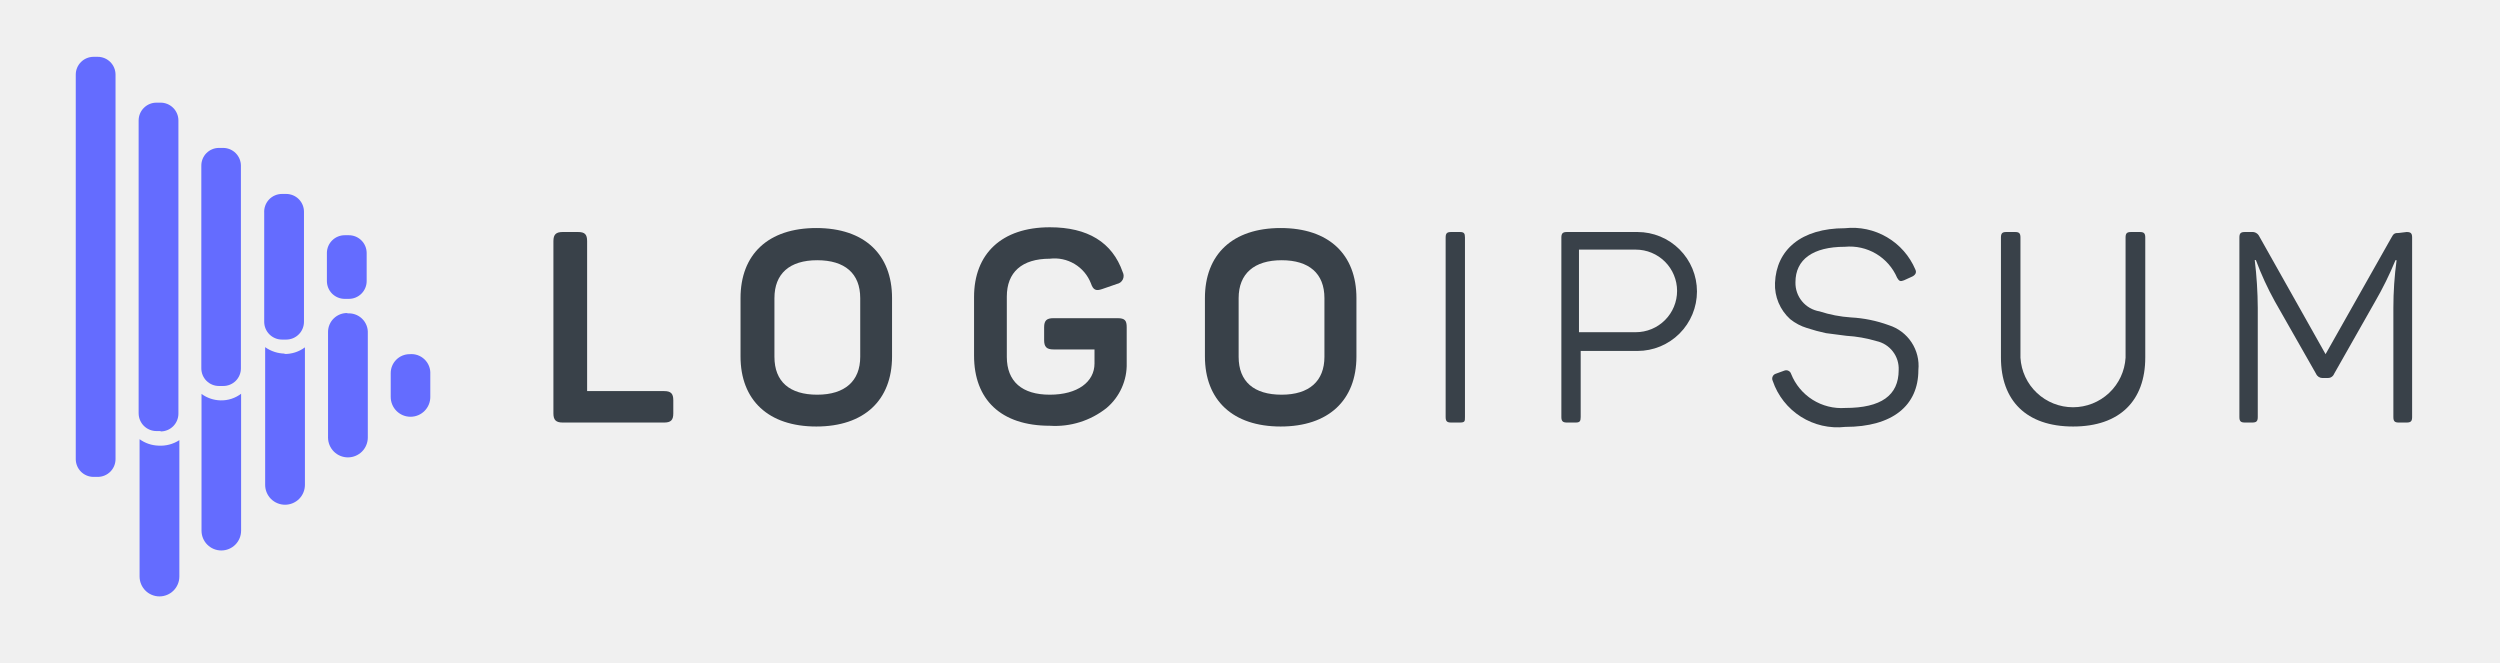
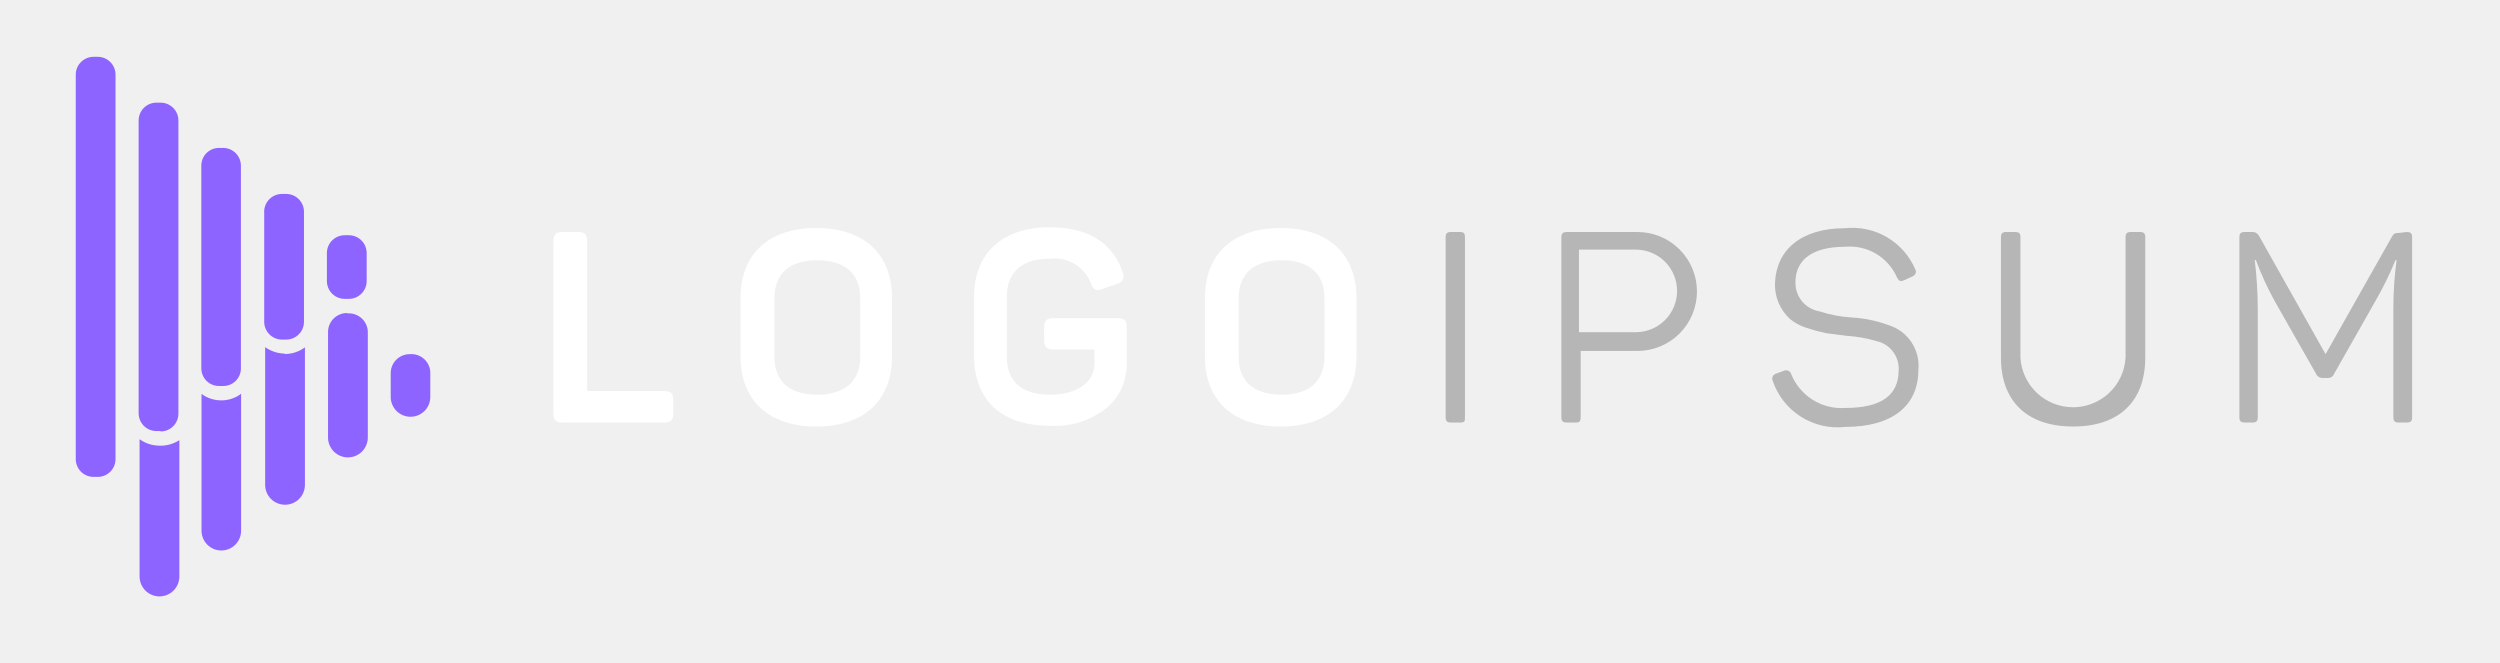
- <svg xmlns="http://www.w3.org/2000/svg" id="logo-2" width="132" height="35" viewBox="0 0 132 35" fill="currentColor" color="#646cff">
-   <path d="M30.52 12.25C30.88 12.25 31 12.38 31 12.73V20.65H35.07C35.42 20.65 35.55 20.78 35.55 21.13V21.83C35.55 22.18 35.42 22.31 35.07 22.31H29.71C29.36 22.31 29.22 22.18 29.22 21.83V12.73C29.22 12.38 29.36 12.25 29.71 12.25H30.52Z" class="ccustom" fill="#394149" />
-   <path d="M39.1 15.74C39.1 13.43 40.56 12.04 43.1 12.04C45.64 12.04 47.1 13.43 47.1 15.74V18.82C47.1 21.13 45.63 22.52 43.1 22.52C40.57 22.52 39.1 21.13 39.1 18.82V15.74ZM45.42 15.74C45.42 14.44 44.61 13.74 43.15 13.74C41.69 13.74 40.89 14.45 40.89 15.74V18.84C40.89 20.15 41.69 20.84 43.15 20.84C44.61 20.84 45.42 20.12 45.42 18.84V15.74Z" class="ccustom" fill="#394149" />
-   <path d="M59.01 16.8C59.4 16.8 59.49 16.93 59.49 17.28V19.18C59.501 19.628 59.411 20.072 59.227 20.48C59.044 20.889 58.772 21.251 58.43 21.54C57.582 22.215 56.512 22.551 55.43 22.48C52.84 22.48 51.43 21.09 51.43 18.78V15.68C51.43 13.4 52.89 12 55.43 12C57.43 12 58.73 12.79 59.28 14.37C59.311 14.429 59.327 14.495 59.328 14.562C59.329 14.629 59.314 14.695 59.285 14.755C59.256 14.815 59.213 14.868 59.16 14.909C59.107 14.949 59.046 14.977 58.98 14.99L58.2 15.26C57.86 15.38 57.72 15.31 57.6 14.96C57.434 14.533 57.131 14.173 56.738 13.938C56.345 13.702 55.885 13.604 55.43 13.66C53.96 13.66 53.16 14.37 53.16 15.66V18.84C53.16 20.15 53.97 20.84 55.43 20.84C56.89 20.84 57.79 20.17 57.79 19.19V18.45H55.62C55.26 18.45 55.13 18.31 55.13 17.96V17.28C55.13 16.93 55.26 16.8 55.62 16.8H59.01Z" class="ccustom" fill="#394149" />
-   <path d="M63.62 15.74C63.62 13.43 65.08 12.04 67.62 12.04C70.16 12.04 71.62 13.43 71.62 15.74V18.82C71.62 21.13 70.15 22.52 67.62 22.52C65.09 22.52 63.62 21.13 63.62 18.82V15.74ZM69.93 15.74C69.93 14.44 69.12 13.74 67.67 13.74C66.22 13.74 65.4 14.45 65.4 15.74V18.84C65.4 20.15 66.21 20.84 67.67 20.84C69.13 20.84 69.93 20.12 69.93 18.84V15.74Z" class="ccustom" fill="#394149" />
-   <path d="M76.33 12.54C76.33 12.32 76.4 12.25 76.62 12.25H77.08C77.3 12.25 77.35 12.32 77.35 12.54V22.02C77.35 22.24 77.35 22.31 77.08 22.31H76.62C76.4 22.31 76.33 22.24 76.33 22.02V12.54Z" class="ccustom" fill="#394149" />
-   <path d="M86.46 12.25C87.293 12.25 88.091 12.581 88.68 13.17C89.269 13.758 89.6 14.557 89.6 15.39C89.6 16.223 89.269 17.021 88.68 17.61C88.091 18.199 87.293 18.53 86.46 18.53H83.46V22.02C83.46 22.24 83.41 22.31 83.2 22.31H82.73C82.52 22.31 82.44 22.24 82.44 22.02V12.54C82.44 12.32 82.52 12.25 82.73 12.25H86.46ZM86.37 17.54C86.656 17.54 86.94 17.484 87.204 17.374C87.469 17.265 87.709 17.104 87.912 16.901C88.114 16.699 88.275 16.459 88.384 16.194C88.494 15.93 88.55 15.646 88.55 15.36C88.55 15.074 88.494 14.79 88.384 14.526C88.275 14.261 88.114 14.021 87.912 13.819C87.709 13.616 87.469 13.456 87.204 13.346C86.94 13.236 86.656 13.18 86.37 13.18H83.37V17.54H86.37Z" class="ccustom" fill="#394149" />
-   <path d="M97.41 12.05C98.182 11.965 98.961 12.131 99.631 12.524C100.301 12.916 100.827 13.515 101.13 14.23C101.21 14.39 101.13 14.52 100.97 14.6L100.53 14.8C100.35 14.87 100.28 14.86 100.17 14.67C99.943 14.139 99.554 13.694 99.058 13.399C98.562 13.105 97.984 12.975 97.41 13.03C95.72 13.03 94.8 13.7 94.8 14.9C94.79 15.267 94.913 15.625 95.147 15.908C95.38 16.191 95.708 16.38 96.07 16.44C96.608 16.615 97.165 16.723 97.73 16.76C98.413 16.796 99.087 16.935 99.73 17.17C100.223 17.326 100.647 17.646 100.931 18.078C101.215 18.51 101.342 19.026 101.29 19.54C101.29 21.41 99.93 22.54 97.43 22.54C96.61 22.634 95.783 22.444 95.086 22.002C94.389 21.559 93.864 20.892 93.6 20.11C93.582 20.074 93.573 20.035 93.572 19.995C93.571 19.956 93.579 19.916 93.596 19.88C93.612 19.844 93.636 19.811 93.666 19.785C93.696 19.759 93.732 19.741 93.77 19.73L94.21 19.57C94.245 19.556 94.282 19.549 94.319 19.55C94.357 19.551 94.394 19.56 94.427 19.576C94.461 19.592 94.491 19.615 94.516 19.643C94.54 19.671 94.559 19.704 94.57 19.74C94.794 20.305 95.192 20.784 95.706 21.108C96.22 21.431 96.824 21.583 97.43 21.54C99.32 21.54 100.25 20.88 100.25 19.54C100.268 19.188 100.16 18.841 99.945 18.561C99.731 18.28 99.424 18.085 99.08 18.01C98.563 17.856 98.029 17.762 97.49 17.73L96.41 17.59C96.072 17.518 95.738 17.428 95.41 17.32C95.086 17.222 94.784 17.062 94.52 16.85C94.255 16.61 94.046 16.314 93.907 15.984C93.769 15.654 93.705 15.298 93.72 14.94C93.79 13.19 95.1 12.05 97.41 12.05Z" class="ccustom" fill="#394149" />
-   <path d="M106.68 18.89C106.722 19.597 107.033 20.262 107.549 20.747C108.065 21.233 108.747 21.503 109.455 21.503C110.163 21.503 110.845 21.233 111.361 20.747C111.877 20.262 112.187 19.597 112.23 18.89V12.54C112.23 12.32 112.3 12.25 112.52 12.25H112.98C113.2 12.25 113.27 12.32 113.27 12.54V18.88C113.27 21.15 111.93 22.52 109.46 22.52C106.99 22.52 105.65 21.15 105.65 18.88V12.54C105.65 12.32 105.72 12.25 105.93 12.25H106.4C106.61 12.25 106.68 12.32 106.68 12.54V18.89Z" class="ccustom" fill="#394149" />
-   <path d="M127.07 12.25C127.29 12.25 127.36 12.32 127.36 12.54V22.02C127.36 22.24 127.29 22.31 127.07 22.31H126.65C126.44 22.31 126.37 22.24 126.37 22.02V16.25C126.37 15.411 126.427 14.572 126.54 13.74H126.48C126.168 14.501 125.803 15.239 125.39 15.95L123.24 19.74C123.214 19.806 123.168 19.862 123.109 19.901C123.05 19.941 122.981 19.961 122.91 19.96H122.63C122.558 19.96 122.488 19.94 122.427 19.901C122.367 19.862 122.319 19.806 122.29 19.74L120.11 15.91C119.723 15.209 119.389 14.481 119.11 13.73H119.05C119.152 14.569 119.206 15.414 119.21 16.26V22.02C119.21 22.24 119.14 22.31 118.92 22.31H118.53C118.31 22.31 118.24 22.24 118.24 22.02V12.54C118.24 12.32 118.31 12.25 118.53 12.25H118.89C118.972 12.242 119.055 12.26 119.126 12.302C119.198 12.343 119.255 12.405 119.29 12.48L122.79 18.7L126.27 12.54C126.38 12.33 126.44 12.3 126.66 12.3L127.07 12.25Z" class="ccustom" fill="#394149" />
-   <path d="M12.73 20.79V28.02C12.73 28.297 12.62 28.563 12.424 28.759C12.228 28.955 11.962 29.065 11.685 29.065C11.408 29.065 11.142 28.955 10.946 28.759C10.75 28.563 10.64 28.297 10.64 28.02V20.8C10.931 21.012 11.28 21.131 11.64 21.14C12.033 21.151 12.417 21.028 12.73 20.79V20.79ZM21.63 18.7C21.365 18.7 21.11 18.805 20.923 18.993C20.735 19.18 20.63 19.435 20.63 19.7V20.96C20.63 21.237 20.74 21.503 20.936 21.699C21.132 21.895 21.398 22.005 21.675 22.005C21.952 22.005 22.218 21.895 22.414 21.699C22.61 21.503 22.72 21.237 22.72 20.96V19.75C22.728 19.607 22.705 19.463 22.652 19.33C22.599 19.196 22.519 19.075 22.415 18.976C22.312 18.876 22.188 18.8 22.053 18.752C21.917 18.705 21.773 18.687 21.63 18.7V18.7ZM8.37 23.53C8.01 23.519 7.662 23.401 7.37 23.19V30.44C7.37 30.718 7.481 30.986 7.678 31.183C7.874 31.379 8.142 31.49 8.42 31.49C8.698 31.49 8.966 31.379 9.162 31.183C9.359 30.986 9.47 30.718 9.47 30.44V23.24C9.143 23.451 8.758 23.553 8.37 23.53V23.53ZM18.37 16.53C18.235 16.523 18.099 16.544 17.972 16.591C17.845 16.639 17.729 16.711 17.63 16.805C17.532 16.898 17.454 17.011 17.401 17.135C17.347 17.26 17.32 17.394 17.32 17.53V23.1C17.32 23.378 17.431 23.646 17.628 23.843C17.825 24.039 18.091 24.15 18.37 24.15C18.648 24.15 18.916 24.039 19.113 23.843C19.309 23.646 19.42 23.378 19.42 23.1V17.6C19.428 17.456 19.405 17.311 19.351 17.177C19.298 17.043 19.217 16.921 19.112 16.822C19.007 16.722 18.883 16.646 18.746 16.599C18.609 16.552 18.464 16.535 18.32 16.55L18.37 16.53ZM15.05 18.67C14.673 18.667 14.307 18.549 14 18.33V25.6C14 25.878 14.111 26.146 14.307 26.343C14.505 26.539 14.771 26.65 15.05 26.65C15.329 26.65 15.595 26.539 15.793 26.343C15.989 26.146 16.1 25.878 16.1 25.6V18.34C15.783 18.576 15.396 18.7 15 18.69L15.05 18.67ZM6.1 24.24V3.93C6.097 3.682 5.997 3.446 5.821 3.272C5.645 3.098 5.408 3 5.16 3H4.94C4.692 3 4.455 3.098 4.279 3.272C4.103 3.446 4.003 3.682 4 3.93V24.24C4 24.489 4.099 24.728 4.275 24.905C4.452 25.081 4.691 25.18 4.94 25.18H5.16C5.409 25.18 5.648 25.081 5.825 24.905C6.001 24.728 6.1 24.489 6.1 24.24V24.24ZM8.48 22.76H8.26C8.011 22.76 7.772 22.661 7.595 22.485C7.419 22.308 7.32 22.069 7.32 21.82V6.35C7.323 6.102 7.423 5.866 7.599 5.692C7.775 5.518 8.012 5.42 8.26 5.42H8.48C8.728 5.42 8.965 5.518 9.141 5.692C9.317 5.866 9.417 6.102 9.42 6.35V21.84C9.42 22.089 9.321 22.328 9.145 22.505C8.968 22.681 8.729 22.78 8.48 22.78V22.76ZM11.79 20.38H11.56C11.313 20.38 11.077 20.282 10.902 20.108C10.728 19.933 10.63 19.697 10.63 19.45V8.75C10.629 8.627 10.652 8.505 10.698 8.391C10.744 8.277 10.812 8.173 10.899 8.086C10.985 7.998 11.088 7.929 11.202 7.882C11.315 7.834 11.437 7.81 11.56 7.81H11.79C12.038 7.813 12.274 7.913 12.448 8.089C12.622 8.265 12.72 8.502 12.72 8.75V19.45C12.72 19.697 12.622 19.933 12.448 20.108C12.273 20.282 12.037 20.38 11.79 20.38V20.38ZM15.1 17.93H14.89C14.642 17.93 14.405 17.832 14.229 17.658C14.053 17.484 13.953 17.248 13.95 17V11.24C13.942 11.112 13.96 10.983 14.004 10.862C14.047 10.741 14.115 10.63 14.203 10.536C14.291 10.442 14.398 10.368 14.516 10.317C14.634 10.266 14.761 10.24 14.89 10.24H15.11C15.359 10.24 15.598 10.339 15.775 10.515C15.951 10.692 16.05 10.931 16.05 11.18V16.98C16.051 17.104 16.028 17.228 15.981 17.343C15.935 17.458 15.866 17.563 15.778 17.651C15.691 17.739 15.587 17.81 15.472 17.858C15.357 17.905 15.234 17.93 15.11 17.93H15.1ZM18.42 15.78H18.2C17.951 15.78 17.712 15.681 17.535 15.505C17.359 15.328 17.26 15.089 17.26 14.84V13.35C17.263 13.102 17.363 12.866 17.539 12.692C17.715 12.518 17.952 12.42 18.2 12.42H18.42C18.668 12.42 18.905 12.518 19.081 12.692C19.257 12.866 19.357 13.102 19.36 13.35V14.84C19.36 15.088 19.262 15.325 19.088 15.501C18.914 15.677 18.678 15.777 18.43 15.78H18.42Z" class="ccustom" fill="#646cff" />
+ <svg xmlns="http://www.w3.org/2000/svg" id="logo-2" width="132" height="35" viewBox="0 0 132 35" fill="currentColor" color="#8d64ff">
+   <path d="M30.52 12.25C30.88 12.25 31 12.38 31 12.73V20.65H35.07C35.42 20.65 35.55 20.78 35.55 21.13V21.83C35.55 22.18 35.42 22.31 35.07 22.31H29.71C29.36 22.31 29.22 22.18 29.22 21.83V12.73C29.22 12.38 29.36 12.25 29.71 12.25H30.52Z" class="ccustom" fill="#ffffff" />
+   <path d="M39.1 15.74C39.1 13.43 40.56 12.04 43.1 12.04C45.64 12.04 47.1 13.43 47.1 15.74V18.82C47.1 21.13 45.63 22.52 43.1 22.52C40.57 22.52 39.1 21.13 39.1 18.82V15.74ZM45.42 15.74C45.42 14.44 44.61 13.74 43.15 13.74C41.69 13.74 40.89 14.45 40.89 15.74V18.84C40.89 20.15 41.69 20.84 43.15 20.84C44.61 20.84 45.42 20.12 45.42 18.84V15.74Z" class="ccustom" fill="#ffffff" />
+   <path d="M59.01 16.8C59.4 16.8 59.49 16.93 59.49 17.28V19.18C59.501 19.628 59.411 20.072 59.227 20.48C59.044 20.889 58.772 21.251 58.43 21.54C57.582 22.215 56.512 22.551 55.43 22.48C52.84 22.48 51.43 21.09 51.43 18.78V15.68C51.43 13.4 52.89 12 55.43 12C57.43 12 58.73 12.79 59.28 14.37C59.311 14.429 59.327 14.495 59.328 14.562C59.329 14.629 59.314 14.695 59.285 14.755C59.256 14.815 59.213 14.868 59.16 14.909C59.107 14.949 59.046 14.977 58.98 14.99L58.2 15.26C57.86 15.38 57.72 15.31 57.6 14.96C57.434 14.533 57.131 14.173 56.738 13.938C56.345 13.702 55.885 13.604 55.43 13.66C53.96 13.66 53.16 14.37 53.16 15.66V18.84C53.16 20.15 53.97 20.84 55.43 20.84C56.89 20.84 57.79 20.17 57.79 19.19V18.45H55.62C55.26 18.45 55.13 18.31 55.13 17.96V17.28C55.13 16.93 55.26 16.8 55.62 16.8H59.01Z" class="ccustom" fill="#ffffff" />
+   <path d="M63.62 15.74C63.62 13.43 65.08 12.04 67.62 12.04C70.16 12.04 71.62 13.43 71.62 15.74V18.82C71.62 21.13 70.15 22.52 67.62 22.52C65.09 22.52 63.62 21.13 63.62 18.82V15.74ZM69.93 15.74C69.93 14.44 69.12 13.74 67.67 13.74C66.22 13.74 65.4 14.45 65.4 15.74V18.84C65.4 20.15 66.21 20.84 67.67 20.84C69.13 20.84 69.93 20.12 69.93 18.84V15.74Z" class="ccustom" fill="#ffffff" />
+   <path d="M76.33 12.54C76.33 12.32 76.4 12.25 76.62 12.25H77.08C77.3 12.25 77.35 12.32 77.35 12.54V22.02C77.35 22.24 77.35 22.31 77.08 22.31H76.62C76.4 22.31 76.33 22.24 76.33 22.02V12.54Z" class="ccustom" fill="#b6b6b6" />
+   <path d="M86.46 12.25C87.293 12.25 88.091 12.581 88.68 13.17C89.269 13.758 89.6 14.557 89.6 15.39C89.6 16.223 89.269 17.021 88.68 17.61C88.091 18.199 87.293 18.53 86.46 18.53H83.46V22.02C83.46 22.24 83.41 22.31 83.2 22.31H82.73C82.52 22.31 82.44 22.24 82.44 22.02V12.54C82.44 12.32 82.52 12.25 82.73 12.25H86.46ZM86.37 17.54C86.656 17.54 86.94 17.484 87.204 17.374C87.469 17.265 87.709 17.104 87.912 16.901C88.114 16.699 88.275 16.459 88.384 16.194C88.494 15.93 88.55 15.646 88.55 15.36C88.55 15.074 88.494 14.79 88.384 14.526C88.275 14.261 88.114 14.021 87.912 13.819C87.709 13.616 87.469 13.456 87.204 13.346C86.94 13.236 86.656 13.18 86.37 13.18H83.37V17.54H86.37Z" class="ccustom" fill="#b6b6b6" />
+   <path d="M97.41 12.05C98.182 11.965 98.961 12.131 99.631 12.524C100.301 12.916 100.827 13.515 101.13 14.23C101.21 14.39 101.13 14.52 100.97 14.6L100.53 14.8C100.35 14.87 100.28 14.86 100.17 14.67C99.943 14.139 99.554 13.694 99.058 13.399C98.562 13.105 97.984 12.975 97.41 13.03C95.72 13.03 94.8 13.7 94.8 14.9C94.79 15.267 94.913 15.625 95.147 15.908C95.38 16.191 95.708 16.38 96.07 16.44C96.608 16.615 97.165 16.723 97.73 16.76C98.413 16.796 99.087 16.935 99.73 17.17C100.223 17.326 100.647 17.646 100.931 18.078C101.215 18.51 101.342 19.026 101.29 19.54C101.29 21.41 99.93 22.54 97.43 22.54C96.61 22.634 95.783 22.444 95.086 22.002C94.389 21.559 93.864 20.892 93.6 20.11C93.582 20.074 93.573 20.035 93.572 19.995C93.571 19.956 93.579 19.916 93.596 19.88C93.612 19.844 93.636 19.811 93.666 19.785C93.696 19.759 93.732 19.741 93.77 19.73L94.21 19.57C94.245 19.556 94.282 19.549 94.319 19.55C94.357 19.551 94.394 19.56 94.427 19.576C94.461 19.592 94.491 19.615 94.516 19.643C94.54 19.671 94.559 19.704 94.57 19.74C94.794 20.305 95.192 20.784 95.706 21.108C96.22 21.431 96.824 21.583 97.43 21.54C99.32 21.54 100.25 20.88 100.25 19.54C100.268 19.188 100.16 18.841 99.945 18.561C99.731 18.28 99.424 18.085 99.08 18.01C98.563 17.856 98.029 17.762 97.49 17.73L96.41 17.59C96.072 17.518 95.738 17.428 95.41 17.32C95.086 17.222 94.784 17.062 94.52 16.85C94.255 16.61 94.046 16.314 93.907 15.984C93.769 15.654 93.705 15.298 93.72 14.94C93.79 13.19 95.1 12.05 97.41 12.05Z" class="ccustom" fill="#b6b6b6" />
+   <path d="M106.68 18.89C106.722 19.597 107.033 20.262 107.549 20.747C108.065 21.233 108.747 21.503 109.455 21.503C110.163 21.503 110.845 21.233 111.361 20.747C111.877 20.262 112.187 19.597 112.23 18.89V12.54C112.23 12.32 112.3 12.25 112.52 12.25H112.98C113.2 12.25 113.27 12.32 113.27 12.54V18.88C113.27 21.15 111.93 22.52 109.46 22.52C106.99 22.52 105.65 21.15 105.65 18.88V12.54C105.65 12.32 105.72 12.25 105.93 12.25H106.4C106.61 12.25 106.68 12.32 106.68 12.54V18.89Z" class="ccustom" fill="#b6b6b6" />
+   <path d="M127.07 12.25C127.29 12.25 127.36 12.32 127.36 12.54V22.02C127.36 22.24 127.29 22.31 127.07 22.31H126.65C126.44 22.31 126.37 22.24 126.37 22.02V16.25C126.37 15.411 126.427 14.572 126.54 13.74H126.48C126.168 14.501 125.803 15.239 125.39 15.95L123.24 19.74C123.214 19.806 123.168 19.862 123.109 19.901C123.05 19.941 122.981 19.961 122.91 19.96H122.63C122.558 19.96 122.488 19.94 122.427 19.901C122.367 19.862 122.319 19.806 122.29 19.74L120.11 15.91C119.723 15.209 119.389 14.481 119.11 13.73H119.05C119.152 14.569 119.206 15.414 119.21 16.26V22.02C119.21 22.24 119.14 22.31 118.92 22.31H118.53C118.31 22.31 118.24 22.24 118.24 22.02V12.54C118.24 12.32 118.31 12.25 118.53 12.25H118.89C118.972 12.242 119.055 12.26 119.126 12.302C119.198 12.343 119.255 12.405 119.29 12.48L122.79 18.7L126.27 12.54C126.38 12.33 126.44 12.3 126.66 12.3L127.07 12.25Z" class="ccustom" fill="#b6b6b6" />
+   <path d="M12.73 20.79V28.02C12.73 28.297 12.62 28.563 12.424 28.759C12.228 28.955 11.962 29.065 11.685 29.065C11.408 29.065 11.142 28.955 10.946 28.759C10.75 28.563 10.64 28.297 10.64 28.02V20.8C10.931 21.012 11.28 21.131 11.64 21.14C12.033 21.151 12.417 21.028 12.73 20.79V20.79ZM21.63 18.7C21.365 18.7 21.11 18.805 20.923 18.993C20.735 19.18 20.63 19.435 20.63 19.7V20.96C20.63 21.237 20.74 21.503 20.936 21.699C21.132 21.895 21.398 22.005 21.675 22.005C21.952 22.005 22.218 21.895 22.414 21.699C22.61 21.503 22.72 21.237 22.72 20.96V19.75C22.728 19.607 22.705 19.463 22.652 19.33C22.599 19.196 22.519 19.075 22.415 18.976C22.312 18.876 22.188 18.8 22.053 18.752C21.917 18.705 21.773 18.687 21.63 18.7V18.7ZM8.37 23.53C8.01 23.519 7.662 23.401 7.37 23.19V30.44C7.37 30.718 7.481 30.986 7.678 31.183C7.874 31.379 8.142 31.49 8.42 31.49C8.698 31.49 8.966 31.379 9.162 31.183C9.359 30.986 9.47 30.718 9.47 30.44V23.24C9.143 23.451 8.758 23.553 8.37 23.53V23.53ZM18.37 16.53C18.235 16.523 18.099 16.544 17.972 16.591C17.845 16.639 17.729 16.711 17.63 16.805C17.532 16.898 17.454 17.011 17.401 17.135C17.347 17.26 17.32 17.394 17.32 17.53V23.1C17.32 23.378 17.431 23.646 17.628 23.843C17.825 24.039 18.091 24.15 18.37 24.15C18.648 24.15 18.916 24.039 19.113 23.843C19.309 23.646 19.42 23.378 19.42 23.1V17.6C19.428 17.456 19.405 17.311 19.351 17.177C19.298 17.043 19.217 16.921 19.112 16.822C19.007 16.722 18.883 16.646 18.746 16.599C18.609 16.552 18.464 16.535 18.32 16.55L18.37 16.53ZM15.05 18.67C14.673 18.667 14.307 18.549 14 18.33V25.6C14 25.878 14.111 26.146 14.307 26.343C14.505 26.539 14.771 26.65 15.05 26.65C15.329 26.65 15.595 26.539 15.793 26.343C15.989 26.146 16.1 25.878 16.1 25.6V18.34C15.783 18.576 15.396 18.7 15 18.69L15.05 18.67ZM6.1 24.24V3.93C6.097 3.682 5.997 3.446 5.821 3.272C5.645 3.098 5.408 3 5.16 3H4.94C4.692 3 4.455 3.098 4.279 3.272C4.103 3.446 4.003 3.682 4 3.93V24.24C4 24.489 4.099 24.728 4.275 24.905C4.452 25.081 4.691 25.18 4.94 25.18H5.16C5.409 25.18 5.648 25.081 5.825 24.905C6.001 24.728 6.1 24.489 6.1 24.24V24.24ZM8.48 22.76H8.26C8.011 22.76 7.772 22.661 7.595 22.485C7.419 22.308 7.32 22.069 7.32 21.82V6.35C7.323 6.102 7.423 5.866 7.599 5.692C7.775 5.518 8.012 5.42 8.26 5.42H8.48C8.728 5.42 8.965 5.518 9.141 5.692C9.317 5.866 9.417 6.102 9.42 6.35V21.84C9.42 22.089 9.321 22.328 9.145 22.505C8.968 22.681 8.729 22.78 8.48 22.78V22.76ZM11.79 20.38H11.56C11.313 20.38 11.077 20.282 10.902 20.108C10.728 19.933 10.63 19.697 10.63 19.45V8.75C10.629 8.627 10.652 8.505 10.698 8.391C10.744 8.277 10.812 8.173 10.899 8.086C10.985 7.998 11.088 7.929 11.202 7.882C11.315 7.834 11.437 7.81 11.56 7.81H11.79C12.038 7.813 12.274 7.913 12.448 8.089C12.622 8.265 12.72 8.502 12.72 8.75V19.45C12.72 19.697 12.622 19.933 12.448 20.108C12.273 20.282 12.037 20.38 11.79 20.38V20.38ZM15.1 17.93H14.89C14.642 17.93 14.405 17.832 14.229 17.658C14.053 17.484 13.953 17.248 13.95 17V11.24C13.942 11.112 13.96 10.983 14.004 10.862C14.047 10.741 14.115 10.63 14.203 10.536C14.291 10.442 14.398 10.368 14.516 10.317C14.634 10.266 14.761 10.24 14.89 10.24H15.11C15.359 10.24 15.598 10.339 15.775 10.515C15.951 10.692 16.05 10.931 16.05 11.18V16.98C16.051 17.104 16.028 17.228 15.981 17.343C15.935 17.458 15.866 17.563 15.778 17.651C15.691 17.739 15.587 17.81 15.472 17.858C15.357 17.905 15.234 17.93 15.11 17.93H15.1ZM18.42 15.78H18.2C17.951 15.78 17.712 15.681 17.535 15.505C17.359 15.328 17.26 15.089 17.26 14.84V13.35C17.263 13.102 17.363 12.866 17.539 12.692C17.715 12.518 17.952 12.42 18.2 12.42H18.42C18.668 12.42 18.905 12.518 19.081 12.692C19.257 12.866 19.357 13.102 19.36 13.35V14.84C19.36 15.088 19.262 15.325 19.088 15.501C18.914 15.677 18.678 15.777 18.43 15.78H18.42Z" class="ccustom" fill="#8d64ff" />
</svg>
